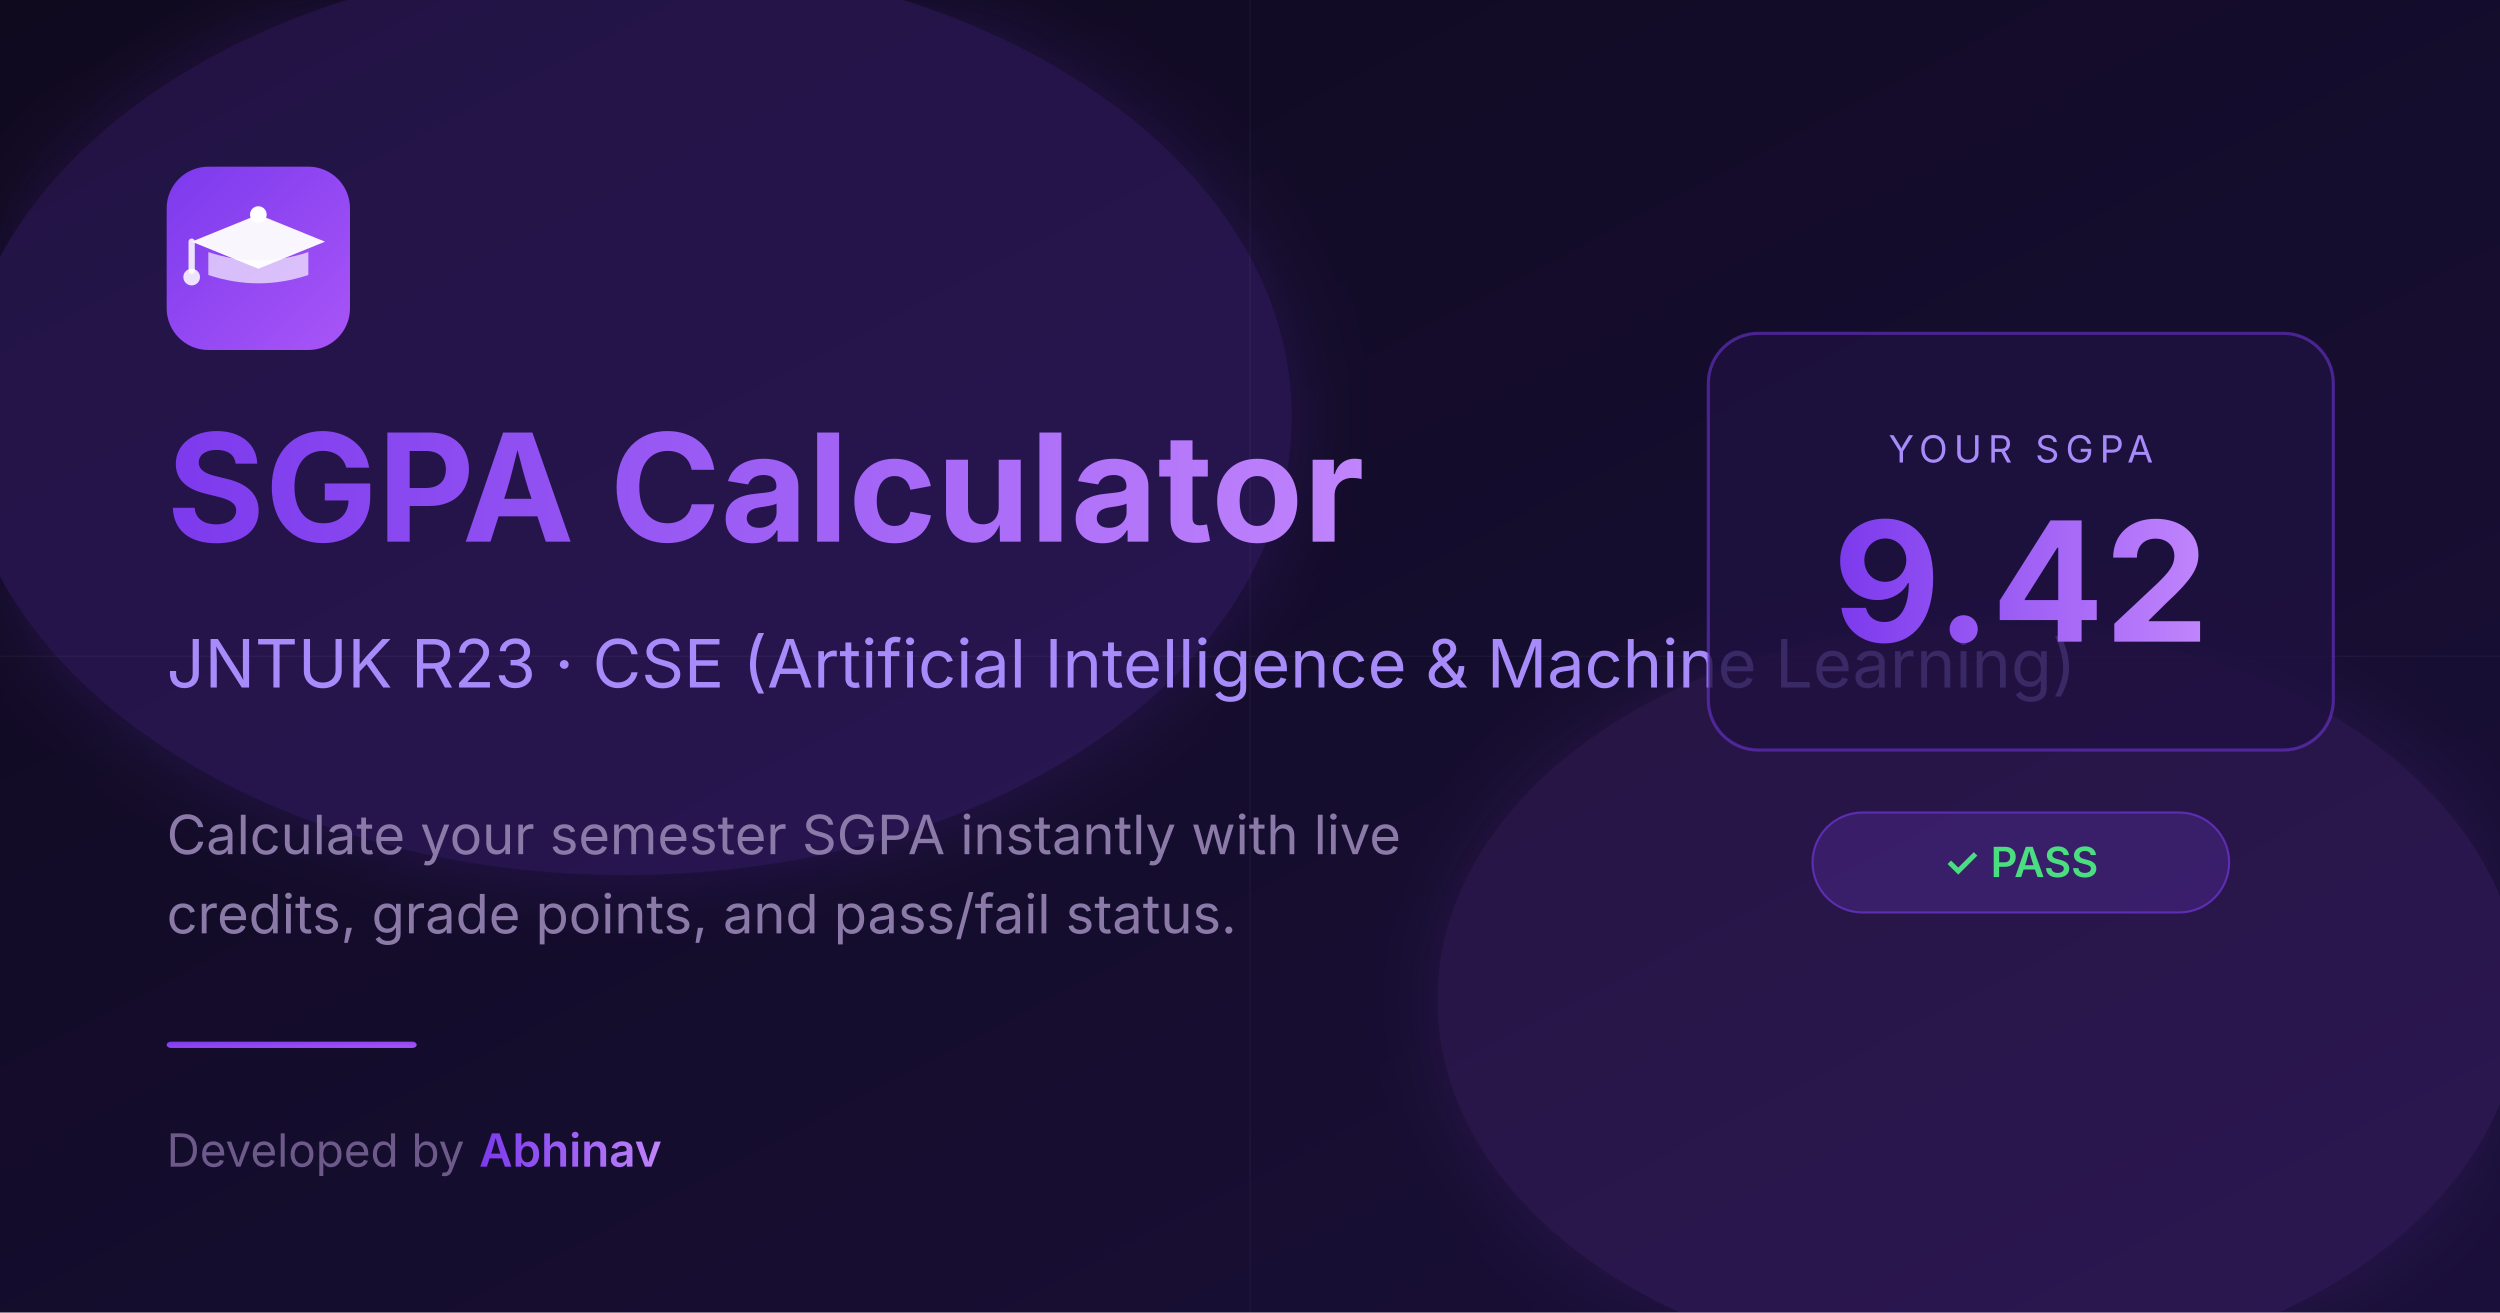
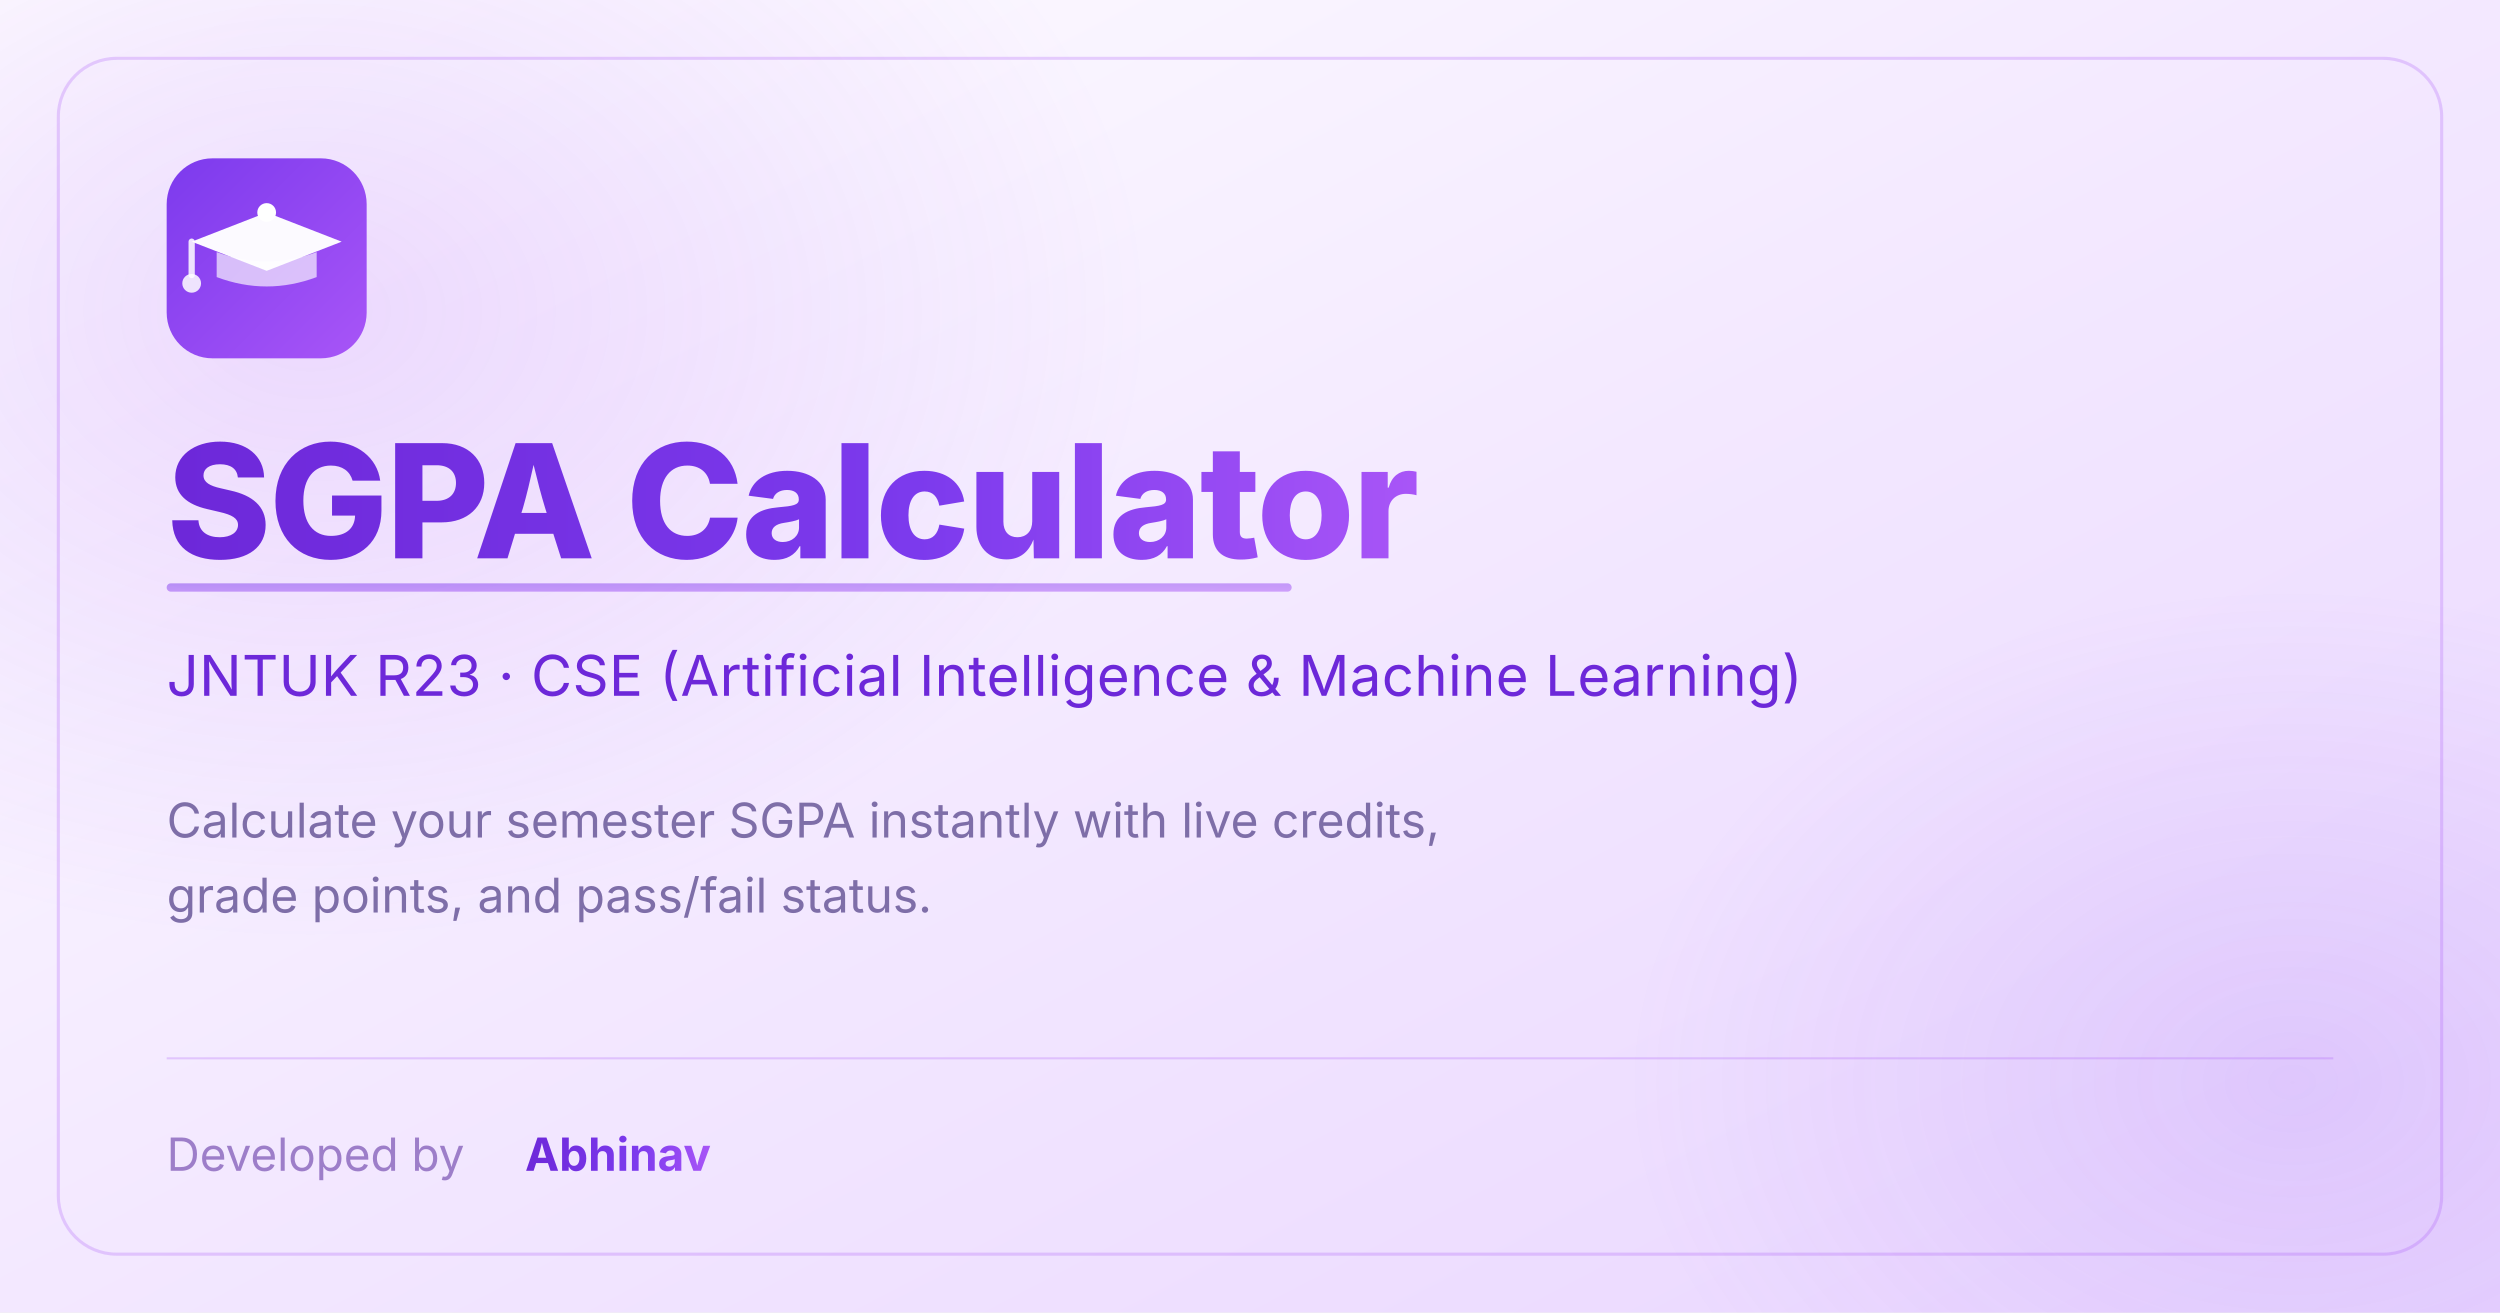
<svg xmlns="http://www.w3.org/2000/svg" width="1200" height="630" viewBox="0 0 1200 630">
  <defs>
    <linearGradient id="bg" x1="0%" y1="0%" x2="100%" y2="100%">
-       <stop offset="0%" style="stop-color:#0f0a1e" />
-       <stop offset="100%" style="stop-color:#1a0f3a" />
+       <stop offset="0%" style="stop-color:#ffffff" />
+       <stop offset="50%" style="stop-color:#f3e8ff" />
+       <stop offset="100%" style="stop-color:#e9d5ff" />
    </linearGradient>
    <linearGradient id="brand" x1="0%" y1="0%" x2="100%" y2="100%">
      <stop offset="0%" style="stop-color:#7c3aed" />
      <stop offset="100%" style="stop-color:#a855f7" />
    </linearGradient>
-     <linearGradient id="text-grad" x1="0%" y1="0%" x2="100%" y2="0%">
-       <stop offset="0%" style="stop-color:#7c3aed" />
-       <stop offset="100%" style="stop-color:#c084fc" />
+     <linearGradient id="title-grad" x1="0%" y1="0%" x2="100%" y2="0%">
+       <stop offset="0%" style="stop-color:#6d28d9" />
+       <stop offset="60%" style="stop-color:#7c3aed" />
+       <stop offset="100%" style="stop-color:#a855f7" />
    </linearGradient>
-     <filter id="glow">
-       <feGaussianBlur stdDeviation="18" result="blur" />
-       <feMerge>
-         <feMergeNode in="blur" />
-         <feMergeNode in="SourceGraphic" />
-       </feMerge>
-     </filter>
+     <radialGradient id="glow1" cx="50%" cy="50%" r="50%">
+       <stop offset="0%" style="stop-color:#a855f7;stop-opacity:0.18" />
+       <stop offset="100%" style="stop-color:#a855f7;stop-opacity:0" />
+     </radialGradient>
+     <radialGradient id="glow2" cx="50%" cy="50%" r="50%">
+       <stop offset="0%" style="stop-color:#7c3aed;stop-opacity:0.12" />
+       <stop offset="100%" style="stop-color:#7c3aed;stop-opacity:0" />
+     </radialGradient>
  </defs>
  <rect width="1200" height="630" fill="url(#bg)" />
-   <ellipse cx="300" cy="200" rx="320" ry="220" fill="#7c3aed" opacity="0.18" filter="url(#glow)" />
-   <ellipse cx="950" cy="480" rx="260" ry="180" fill="#a855f7" opacity="0.12" filter="url(#glow)" />
-   <line x1="0" y1="315" x2="1200" y2="315" stroke="#ffffff" stroke-width="0.5" opacity="0.05" />
-   <line x1="600" y1="0" x2="600" y2="630" stroke="#ffffff" stroke-width="0.5" opacity="0.05" />
-   <rect x="80" y="80" width="88" height="88" rx="20" fill="url(#brand)" />
-   <polygon points="124,103 156,116 124,129 92,116" fill="white" opacity="0.95" />
-   <circle cx="124" cy="103" r="4" fill="white" />
-   <line x1="92" y1="116" x2="92" y2="130" stroke="white" stroke-width="3" stroke-linecap="round" opacity="0.85" />
-   <circle cx="92" cy="133" r="4" fill="white" opacity="0.85" />
-   <path d="M148,121 L148,132 Q124,140 100,132 L100,121 Q124,129 148,121 Z" fill="white" opacity="0.65" />
-   <text x="80" y="260" font-family="system-ui, -apple-system, sans-serif" font-size="72" font-weight="700" fill="url(#text-grad)">SGPA Calculator</text>
-   <text x="80" y="330" font-family="system-ui, -apple-system, sans-serif" font-size="32" font-weight="400" fill="#a78bfa">JNTUK R23 · CSE (Artificial Intelligence &amp; Machine Learning)</text>
-   <text x="80" y="410" font-family="system-ui, -apple-system, sans-serif" font-size="26" fill="#8b7aa8">Calculate your semester SGPA instantly with live</text>
-   <text x="80" y="448" font-family="system-ui, -apple-system, sans-serif" font-size="26" fill="#8b7aa8">credits, grade points, and pass/fail status.</text>
-   <rect x="80" y="500" width="120" height="3" rx="2" fill="url(#brand)" />
-   <text x="80" y="560" font-family="system-ui, -apple-system, sans-serif" font-size="22" fill="#6d5a8a">Developed by </text>
-   <text x="230" y="560" font-family="system-ui, -apple-system, sans-serif" font-size="22" font-weight="600" fill="url(#text-grad)">Abhinav</text>
-   <rect x="820" y="160" width="300" height="200" rx="24" fill="#1e1040" opacity="0.8" />
-   <rect x="820" y="160" width="300" height="200" rx="24" fill="none" stroke="#7c3aed" stroke-width="1.5" opacity="0.5" />
-   <text x="970" y="222" font-family="system-ui, -apple-system, sans-serif" font-size="18" fill="#a78bfa" text-anchor="middle" letter-spacing="3">YOUR SGPA</text>
-   <text x="970" y="308" font-family="system-ui, -apple-system, sans-serif" font-size="80" font-weight="700" fill="url(#text-grad)" text-anchor="middle">9.42</text>
-   <rect x="870" y="390" width="200" height="48" rx="24" fill="#7c3aed" opacity="0.2" />
-   <rect x="870" y="390" width="200" height="48" rx="24" fill="none" stroke="#7c3aed" stroke-width="1" opacity="0.6" />
-   <text x="970" y="421" font-family="system-ui, -apple-system, sans-serif" font-size="20" font-weight="600" fill="#4ade80" text-anchor="middle">✓ PASS</text>
+   <ellipse cx="150" cy="150" rx="400" ry="300" fill="url(#glow1)" />
+   <ellipse cx="1100" cy="520" rx="320" ry="240" fill="url(#glow2)" />
+   <rect x="28" y="28" width="1144" height="574" rx="28" fill="none" stroke="#a855f7" stroke-width="1.5" opacity="0.25" />
+   <rect x="80" y="76" width="96" height="96" rx="22" fill="url(#brand)" />
+   <polygon points="128,102 164,116 128,130 92,116" fill="white" opacity="0.97" />
+   <circle cx="128" cy="102" r="4.5" fill="white" />
+   <line x1="92" y1="116" x2="92" y2="132" stroke="white" stroke-width="3" stroke-linecap="round" opacity="0.85" />
+   <circle cx="92" cy="136" r="4.5" fill="white" opacity="0.85" />
+   <path d="M152,121 L152,133 Q128,142 104,133 L104,121 Q128,130 152,121 Z" fill="white" opacity="0.65" />
+   <text x="80" y="268" font-family="system-ui,-apple-system,sans-serif" font-size="76" font-weight="800" fill="url(#title-grad)" letter-spacing="-1">SGPA Calculator</text>
+   <rect x="80" y="280" width="540" height="4" rx="2" fill="url(#brand)" opacity="0.5" />
+   <text x="80" y="334" font-family="system-ui,-apple-system,sans-serif" font-size="27" font-weight="400" fill="#6d28d9" letter-spacing="0.2">JNTUK R23  ·  CSE (Artificial Intelligence &amp; Machine Learning)</text>
+   <text x="80" y="402" font-family="system-ui,-apple-system,sans-serif" font-size="23" fill="#7e6ea8">Calculate your semester SGPA instantly with live credits,</text>
+   <text x="80" y="438" font-family="system-ui,-apple-system,sans-serif" font-size="23" fill="#7e6ea8">grade points, and pass/fail status.</text>
+   <line x1="80" y1="508" x2="1120" y2="508" stroke="#a855f7" stroke-width="1" opacity="0.25" />
+   <text x="80" y="562" font-family="system-ui,-apple-system,sans-serif" font-size="22" fill="#9d7ec9">Developed by</text>
+   <text x="252" y="562" font-family="system-ui,-apple-system,sans-serif" font-size="22" font-weight="700" fill="url(#title-grad)">Abhinav</text>
</svg>
